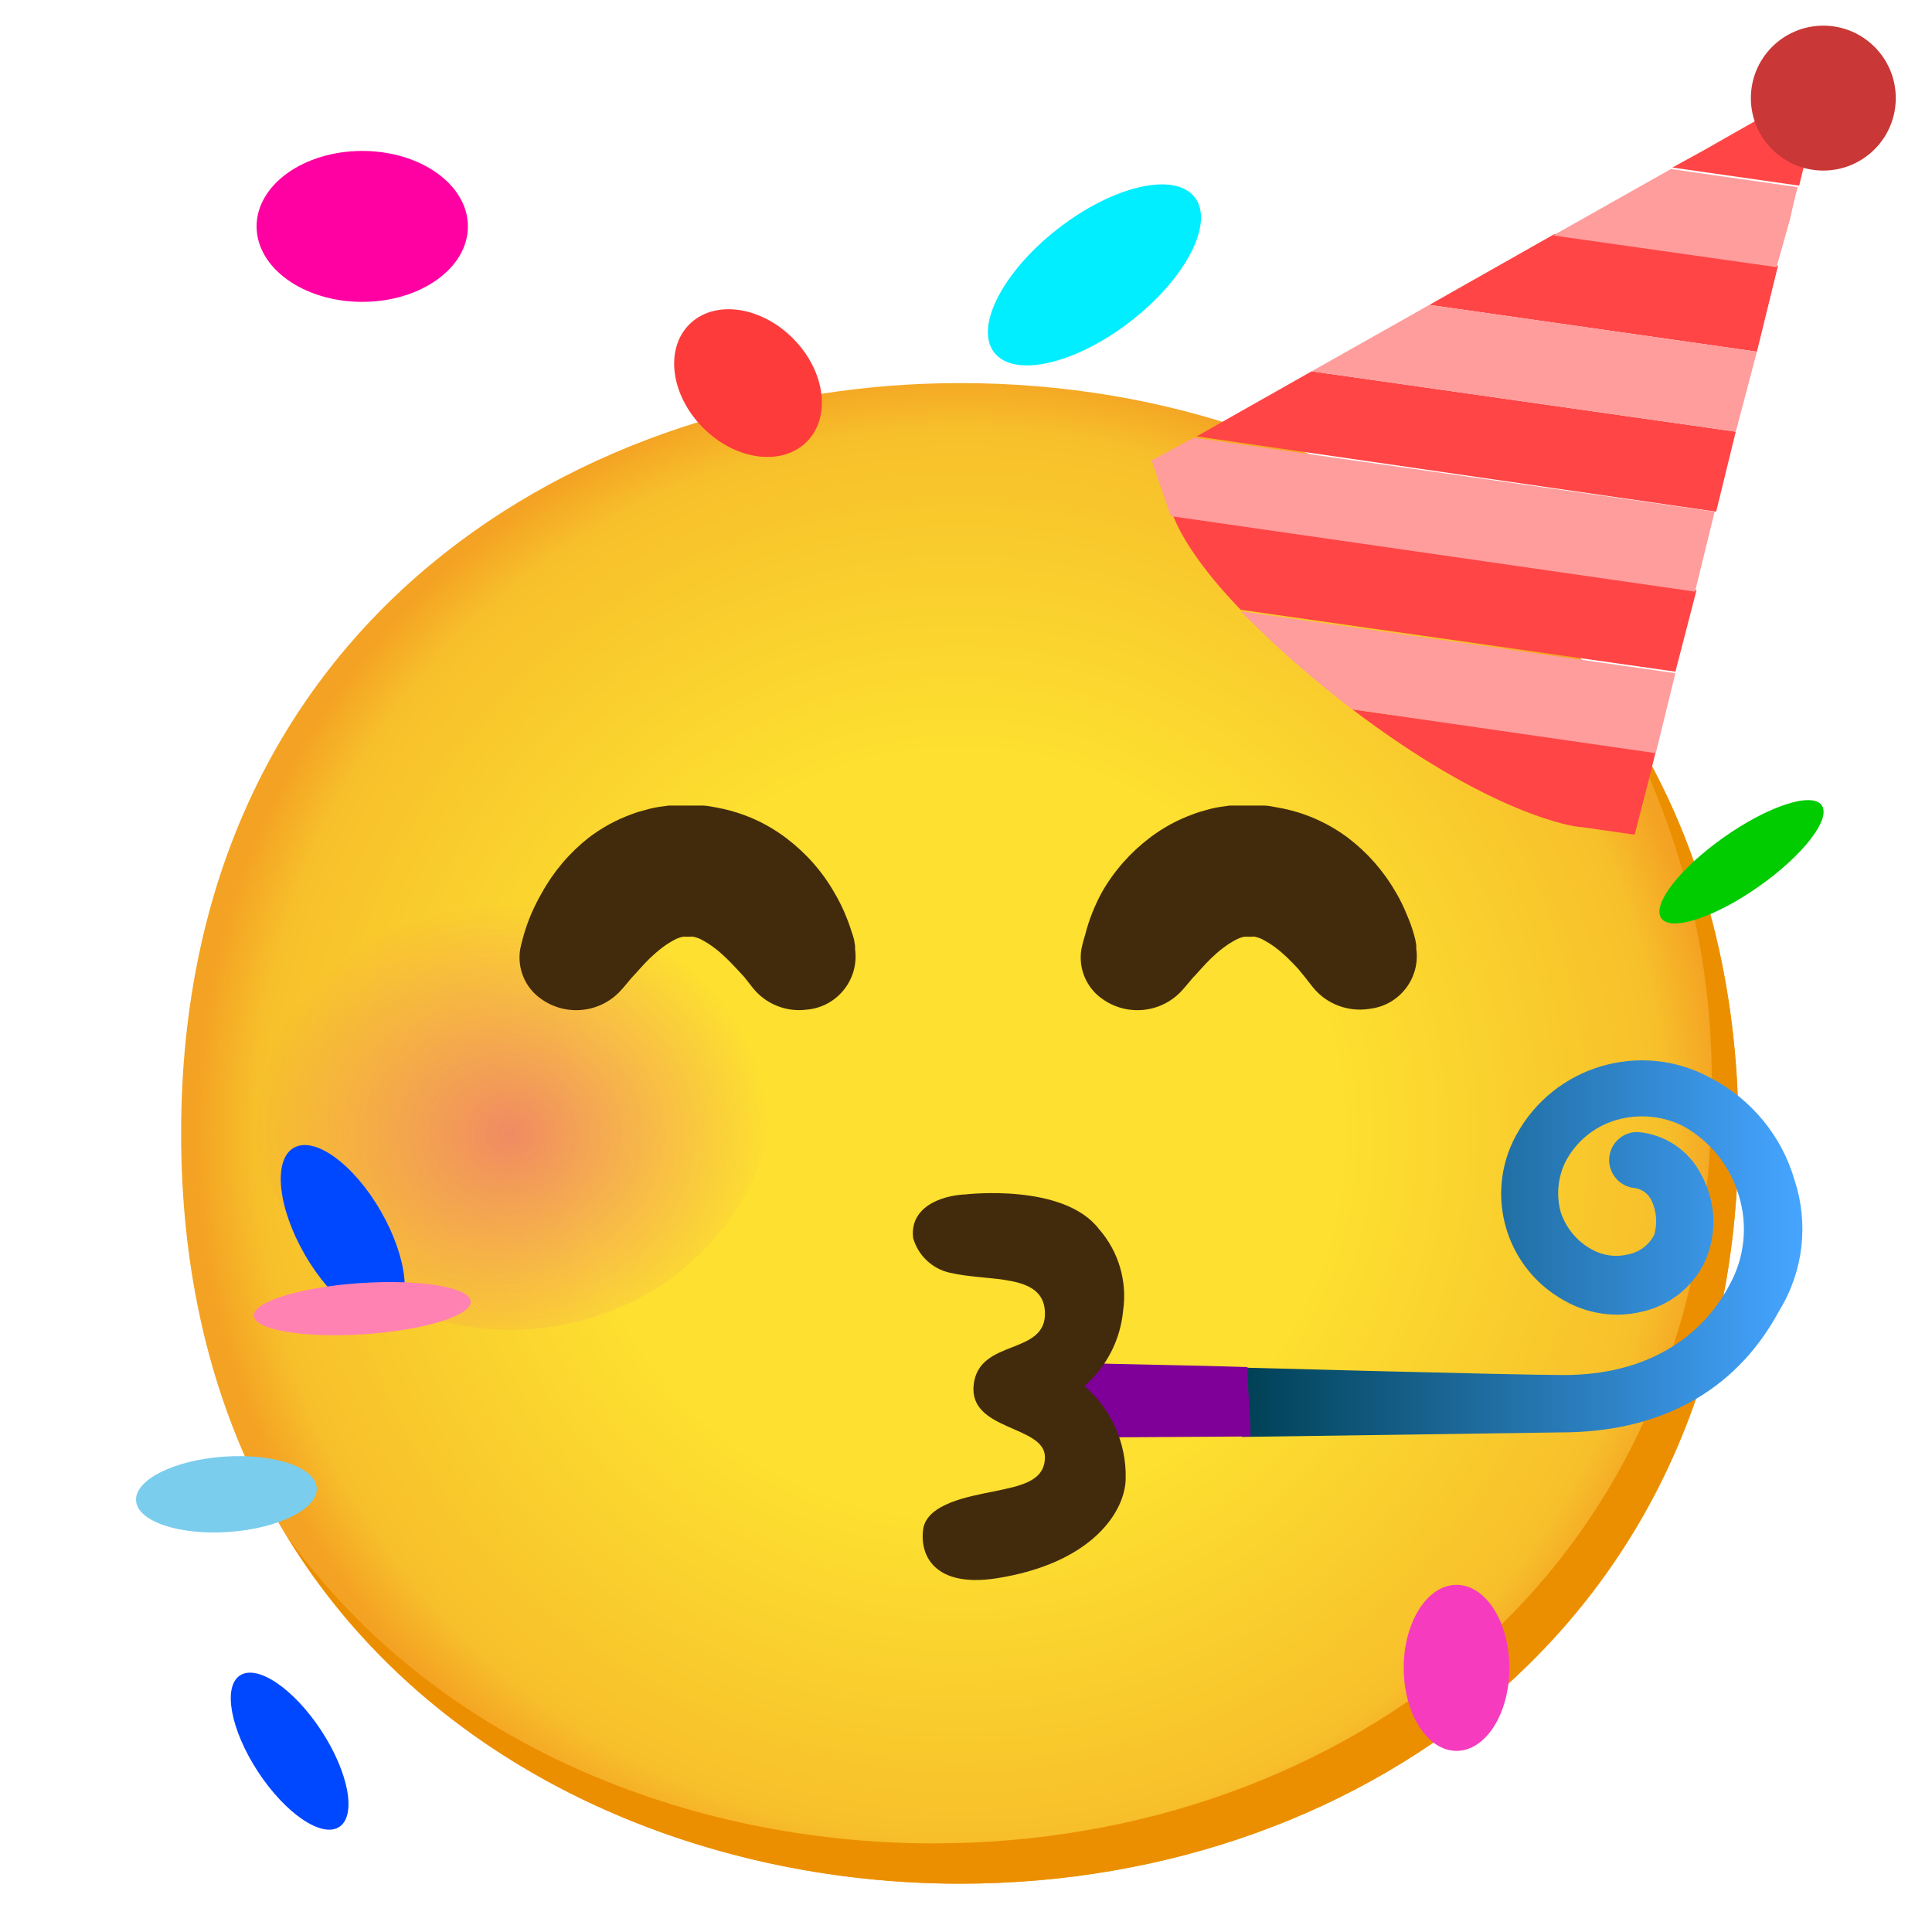
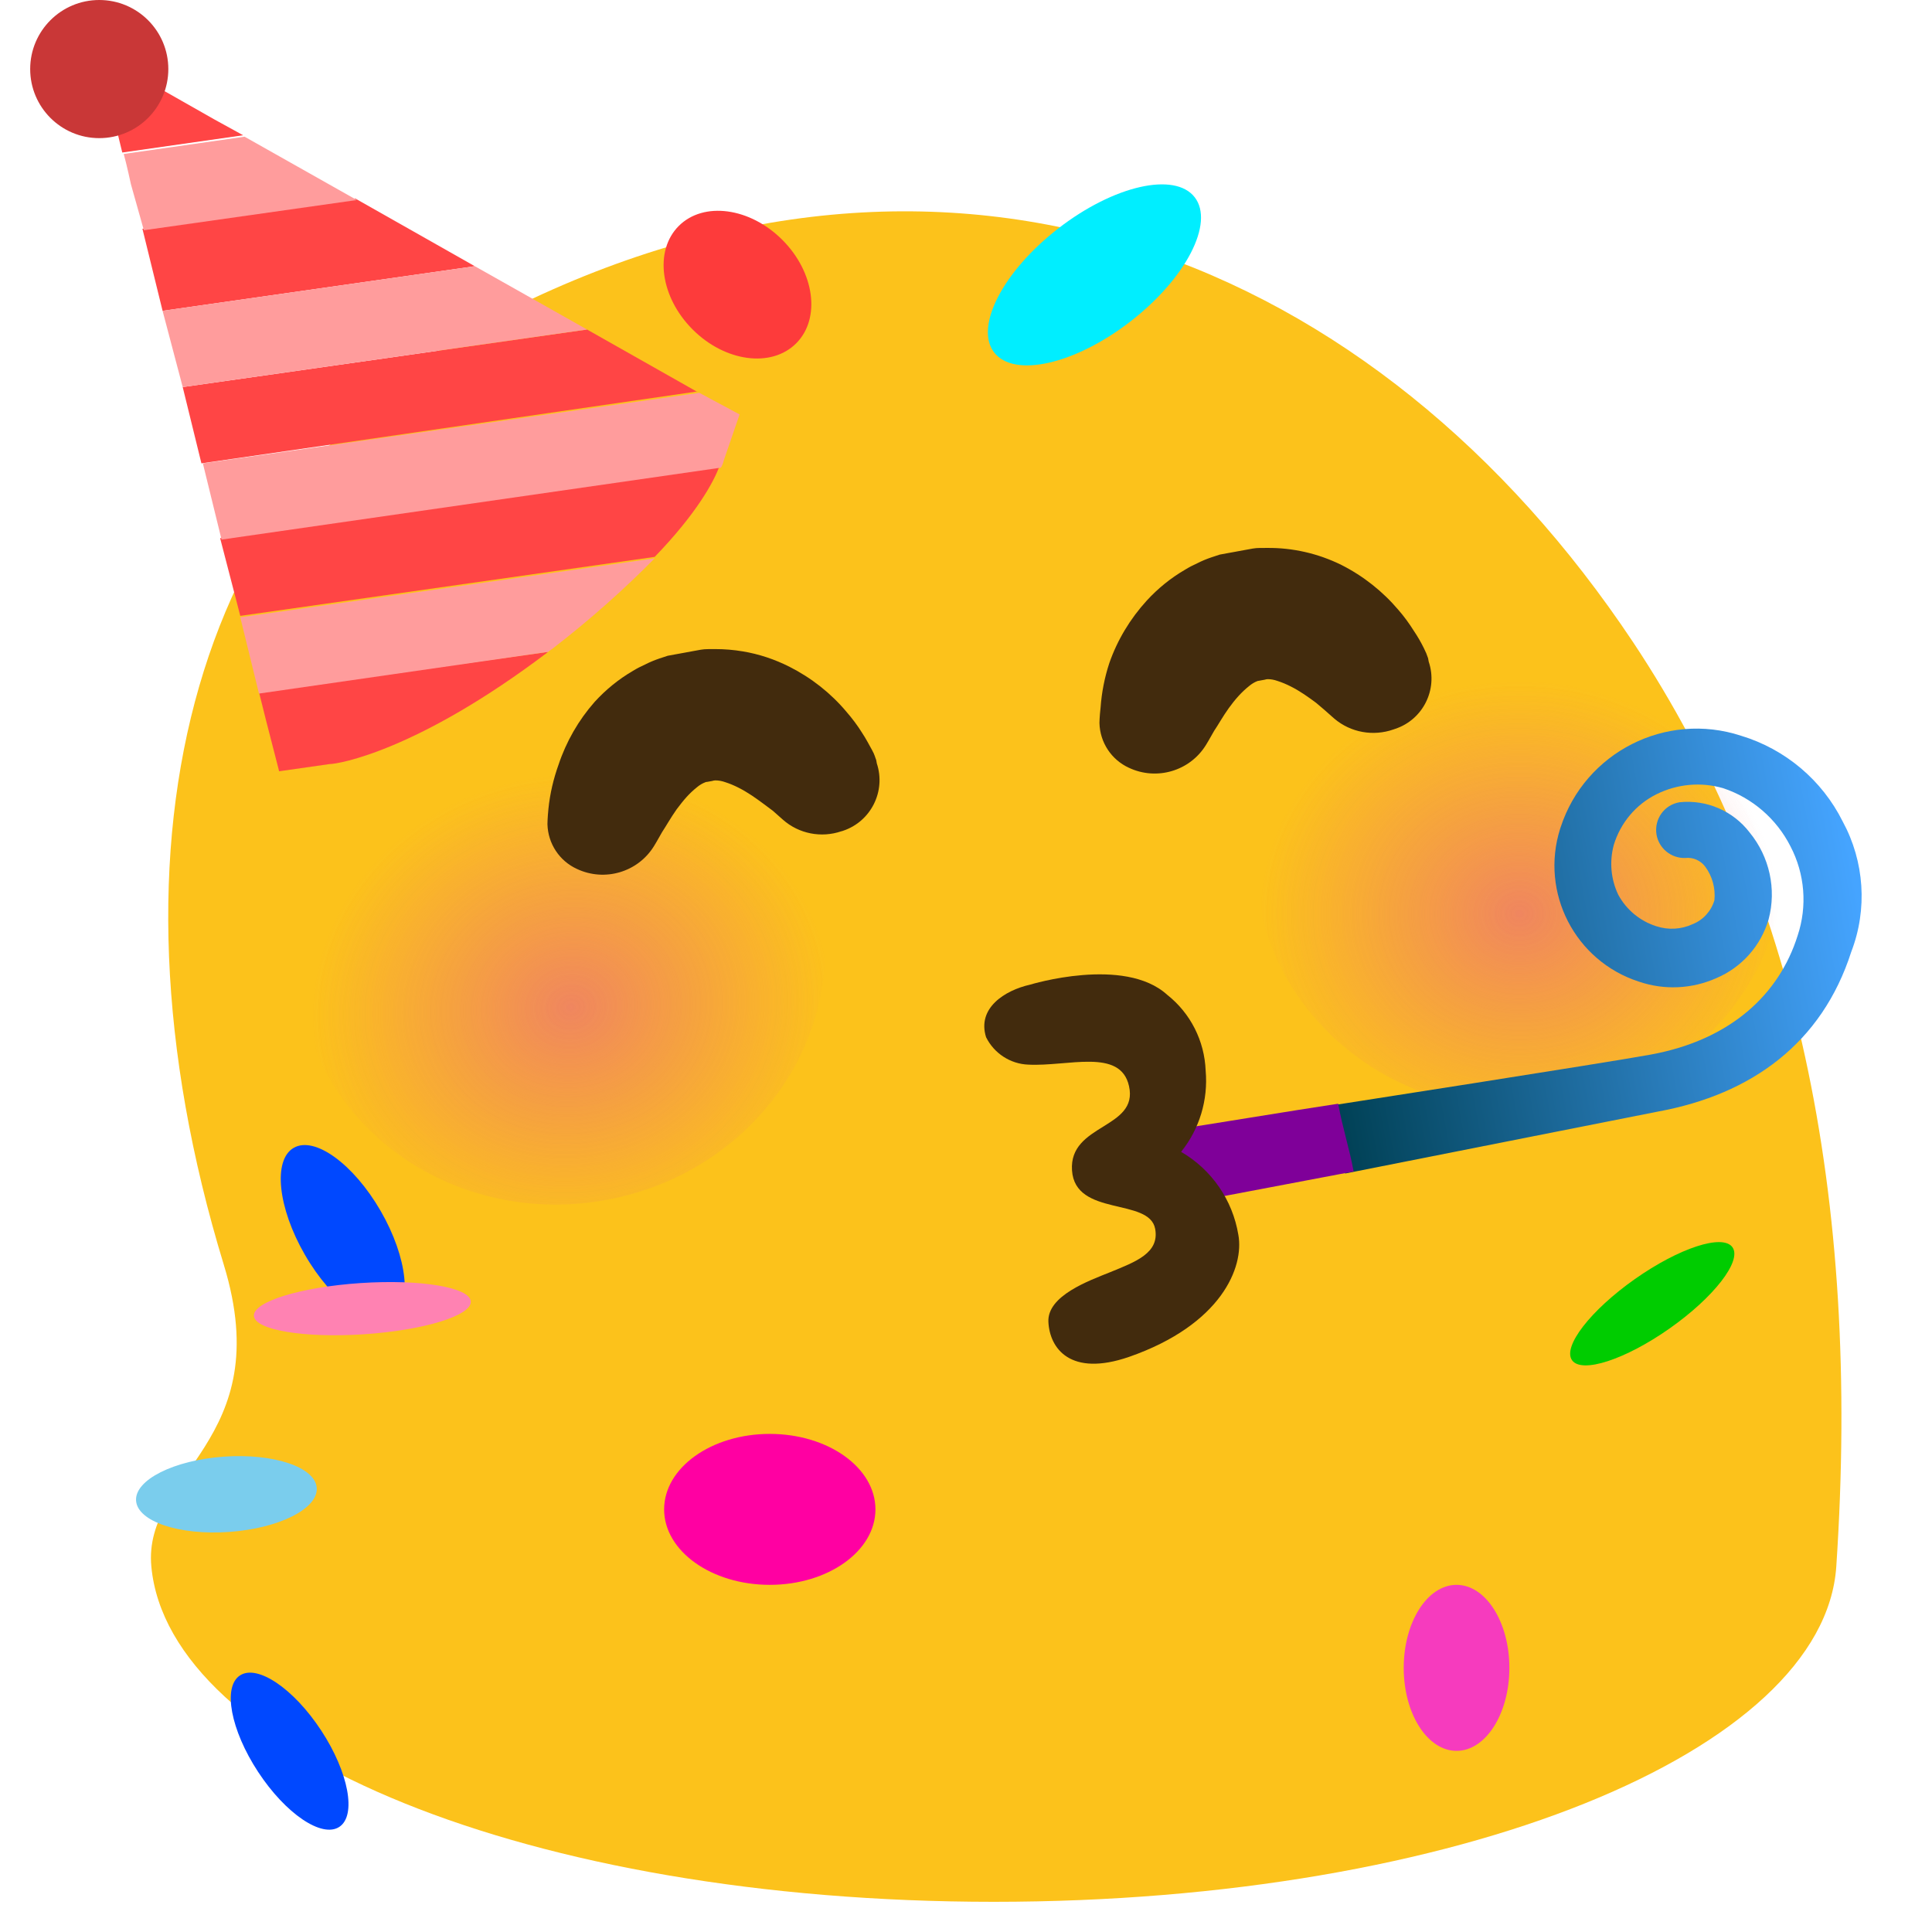
- <svg xmlns="http://www.w3.org/2000/svg" version="1.1" id="Layer_1" x="0px" y="0px" viewBox="0 0 128 128" style="enable-background:new 0 0 128 128;" xml:space="preserve">
-   <g id="gold">
-     <radialGradient id="face_1_" cx="63.59" cy="3189.09" r="50.659" gradientTransform="matrix(1 0 0 1 0 -3114)" gradientUnits="userSpaceOnUse">
-       <stop offset="0.5" style="stop-color:#FDE030" />
-       <stop offset="0.92" style="stop-color:#F7C02B" />
-       <stop offset="1" style="stop-color:#F4A223" />
+ <svg xmlns="http://www.w3.org/2000/svg" width="128" height="128" viewBox="0 0 128 128" fill="none">
+   <path d="M108.189 42.536C91.286 17.164 63.047 5.583 33.121 20.843C13.083 31.06 6.128 55.306 14.83 83.802C18.422 95.559 9.447 97.548 10.027 103.788C11.168 116.003 35.009 126 65.839 126C96.66 126 120.834 116.02 121.659 103.788C123.31 79.137 118.981 58.755 108.189 42.536Z" fill="#FCC21B" />
+   <path opacity="0.8" d="M40.162 79.501C49.669 77.759 56.044 69.081 54.401 60.117C52.758 51.154 43.72 45.3 34.213 47.042C24.707 48.784 18.332 57.463 19.974 66.426C21.617 75.39 30.655 81.244 40.162 79.501Z" fill="url(#paint0_radial_1698_11)" />
+   <path opacity="0.8" d="M100.668 73.511C110.333 73.511 118.168 66.124 118.168 57.011C118.168 47.898 110.333 40.511 100.668 40.511C91.003 40.511 83.168 47.898 83.168 57.011C83.168 66.124 91.003 73.511 100.668 73.511Z" fill="url(#paint1_radial_1698_11)" />
+   <path opacity="0.8" d="M99.573 68.614C109.079 66.872 115.454 58.193 113.812 49.23C112.169 40.266 103.131 34.412 93.624 36.154C84.117 37.897 77.742 46.575 79.385 55.539C81.028 64.502 90.066 70.356 99.573 68.614Z" fill="url(#paint2_radial_1698_11)" />
+   <path d="M51 105C54.866 105 58 102.761 58 100C58 97.239 54.866 95 51 95C47.134 95 44 97.239 44 100C44 102.761 47.134 105 51 105Z" fill="#FF00A2" />
+   <path d="M52.748 22.748C54.388 21.108 53.977 18.037 51.829 15.889C49.681 13.741 46.61 13.33 44.97 14.97C43.33 16.61 43.741 19.681 45.889 21.829C48.037 23.977 51.108 24.388 52.748 22.748Z" fill="#FD3B3B" />
+   <path d="M74.897 21.296C78.566 18.456 80.471 14.773 79.153 13.07C77.835 11.367 73.792 12.288 70.123 15.128C66.454 17.967 64.549 21.65 65.867 23.353C67.186 25.057 71.229 24.136 74.897 21.296Z" fill="#00EEFF" />
+   <path d="M25.958 87.306C27.345 86.505 27.014 83.336 25.22 80.227C23.424 77.118 20.845 75.247 19.458 76.048C18.071 76.849 18.402 80.018 20.197 83.127C21.992 86.236 24.571 88.107 25.958 87.306Z" fill="#0048FF" />
+   <path d="M96.5 116C98.433 116 100 113.538 100 110.5C100 107.462 98.433 105 96.5 105C94.567 105 93 107.462 93 110.5C93 113.538 94.567 116 96.5 116Z" fill="#F63BBE" />
+   <path d="M110.617 88.012C113.553 85.946 115.417 83.539 114.781 82.635C114.145 81.732 111.25 82.675 108.315 84.741C105.38 86.808 103.515 89.215 104.151 90.118C104.787 91.021 107.682 90.079 110.617 88.012Z" fill="#00CC00" />
+   <path d="M22.48 121.036C23.635 120.279 23.097 117.419 21.279 114.648C19.461 111.877 17.052 110.245 15.897 111.003C14.743 111.76 15.281 114.62 17.099 117.391C18.916 120.162 21.326 121.794 22.48 121.036Z" fill="#0048FF" />
+   <path d="M15.177 101.495C18.483 101.26 21.083 99.954 20.985 98.576C20.887 97.199 18.128 96.273 14.823 96.507C11.518 96.742 8.917 98.049 9.015 99.426C9.113 100.803 11.872 101.729 15.177 101.495Z" fill="#7ACDED" />
+   <path d="M24.119 88.398C28.086 88.134 31.252 87.161 31.19 86.224C31.128 85.287 27.861 84.742 23.893 85.006C19.925 85.27 16.759 86.243 16.822 87.18C16.884 88.117 20.151 88.662 24.119 88.398Z" fill="#FF82B2" />
+   <path d="M122.083 54.424C120.717 51.685 118.277 49.631 115.349 48.745C110.374 47.115 105.017 49.835 103.397 54.808C103.382 54.842 103.378 54.873 103.364 54.906C102.024 59.137 104.348 63.662 108.574 65.033C110.256 65.609 112.091 65.527 113.717 64.802C115.396 64.088 116.66 62.666 117.173 60.915C117.71 58.906 117.234 56.756 115.913 55.148C114.818 53.722 113.063 52.966 111.277 53.151C110.26 53.317 109.582 54.275 109.748 55.291C109.905 56.208 110.719 56.872 111.649 56.844C112.156 56.782 112.664 57.004 112.973 57.415C113.446 58.05 113.664 58.854 113.585 59.641C113.371 60.361 112.848 60.945 112.147 61.226C111.388 61.579 110.522 61.626 109.732 61.364C108.653 61.023 107.753 60.273 107.216 59.283C106.722 58.255 106.62 57.085 106.916 55.983C107.359 54.519 108.385 53.294 109.756 52.616C111.126 51.938 112.685 51.795 114.156 52.217C116.093 52.858 117.7 54.251 118.624 56.074C119.579 57.902 119.747 60.037 119.098 61.986C117.878 65.869 114.671 68.897 109.359 69.87C106.31 70.429 88.072 73.263 88.072 73.263L89.118 77.748L109.848 73.644C116.044 72.508 120.709 69.112 122.65 63.063C123.739 60.24 123.525 57.077 122.083 54.424Z" fill="url(#paint3_linear_1698_11)" />
+   <path d="M76.652 77.796C77.369 78.325 77.969 78.988 78.433 79.747L89.683 77.614C89.412 76.139 88.945 74.699 88.657 73.125C85.688 73.568 79.591 74.584 77.69 74.861C77.6 75.924 77.229 76.948 76.593 77.807L76.652 77.796Z" fill="#7F0099" />
+   <path d="M21.829 50.623L18.493 51.099L17.635 47.763L17.158 45.856L36.32 43.187C27.645 49.765 22.401 50.623 21.829 50.623Z" fill="#FF4545" />
+   <path d="M6.481 3.527L14.203 7.913L16.109 8.961L8.101 10.105C7.529 7.722 6.481 3.527 6.481 3.527Z" fill="#FF4545" />
+   <path d="M23.546 13.156L31.458 17.637L10.771 20.592L9.436 15.158L23.546 13.156Z" fill="#FF4545" />
+   <path d="M46.14 25.931H46.235L13.345 30.698L12.105 25.645L38.894 21.832L46.14 25.931Z" fill="#FF4545" />
+   <path d="M43.375 36.895L15.919 40.803L14.584 35.655L47.665 30.888C47.284 31.937 46.14 34.035 43.375 36.895Z" fill="#FF4545" />
+   <path d="M38.894 21.832L12.105 25.645L10.771 20.592L31.458 17.637L38.894 21.832Z" fill="#FF9C9C" />
+   <path d="M8.673 12.203C8.673 12.203 8.387 10.868 8.197 10.201L16.205 9.057L23.641 13.252L9.531 15.254L8.673 12.203Z" fill="#FF9C9C" />
+   <path d="M49 27.456L47.951 30.507C47.913 30.679 47.846 30.841 47.761 30.984L14.679 35.75L13.44 30.698L46.331 26.026L49 27.456Z" fill="#FF9C9C" />
+   <path d="M36.702 42.901C36.606 42.996 36.416 43.091 36.32 43.187L17.158 45.951L15.919 40.898L43.375 36.99C41.287 39.106 39.056 41.08 36.702 42.901Z" fill="#FF9C9C" />
+   <path d="M6.576 9.152C4.049 9.152 2 7.103 2 4.576C2 2.049 4.049 0 6.576 0C9.103 0 11.152 2.049 11.152 4.576C11.152 7.103 9.103 9.152 6.576 9.152Z" fill="#C93737" />
+   <path d="M78.251 76.313C79.468 74.799 80.05 72.873 79.878 70.932C79.802 68.963 78.876 67.13 77.331 65.909C74.487 63.319 68.25 65.235 68.25 65.235C66.551 65.617 64.724 66.796 65.33 68.718C65.862 69.79 66.936 70.488 68.123 70.534C70.751 70.673 74.232 69.415 74.799 71.954C75.443 74.805 70.82 74.432 71.023 77.536C71.226 80.641 76.149 79.322 76.533 81.417C76.827 83.02 75.234 83.597 73.57 84.278C72.141 84.855 69.373 85.84 69.459 87.583C69.544 89.326 70.902 91.243 74.803 89.897C80.938 87.757 82.433 83.934 82.044 81.81C81.662 79.501 80.276 77.488 78.251 76.313Z" fill="#422B0D" />
+   <path d="M51.872 54.308L51.691 54.148L51.205 53.718L50.604 53.269C50.368 53.089 50.089 52.896 49.809 52.703C49.52 52.513 49.223 52.333 48.91 52.177C48.63 52.035 48.343 51.915 48.041 51.818C47.834 51.744 47.613 51.703 47.389 51.703C47.319 51.706 47.26 51.717 47.193 51.739C47.193 51.739 47.193 51.739 47.114 51.754L47.291 51.721L46.779 51.815C46.652 51.839 46.779 51.815 46.779 51.815L46.848 51.802C46.848 51.802 46.927 51.788 46.848 51.802C46.807 51.8 46.778 51.805 46.74 51.822C46.531 51.901 46.339 52.018 46.172 52.16C45.923 52.358 45.698 52.572 45.487 52.804C45.267 53.048 45.045 53.333 44.832 53.616C44.437 54.176 44.108 54.765 43.868 55.124L43.499 55.771L43.328 56.057C42.262 57.787 40.063 58.434 38.227 57.571C37.063 57.042 36.303 55.89 36.27 54.605C36.27 54.605 36.271 54.219 36.336 53.577C36.438 52.582 36.666 51.605 37.003 50.669C37.514 49.131 38.331 47.711 39.4 46.498C40.137 45.692 40.986 44.998 41.932 44.448C42.188 44.289 42.467 44.147 42.739 44.026C43.046 43.868 43.358 43.74 43.683 43.629L44.239 43.446L44.711 43.359L45.223 43.266L45.951 43.132L46.423 43.046C46.728 42.99 47.057 43.011 47.371 43.004C47.991 43.002 48.6 43.053 49.208 43.155C50.288 43.334 51.328 43.682 52.303 44.174C53.748 44.906 55.042 45.919 56.083 47.162C56.457 47.592 56.806 48.056 57.108 48.54C57.374 48.938 57.597 49.375 57.778 49.698C57.959 50.02 57.98 50.19 58.05 50.349L58.091 50.576C58.705 52.425 57.7 54.429 55.85 55.043C55.812 55.06 55.773 55.067 55.744 55.073C54.414 55.53 52.928 55.243 51.872 54.308Z" fill="#422B0D" />
+   <path d="M88.404 47.613L88.222 47.453L87.737 47.024L87.195 46.564C86.959 46.383 86.679 46.191 86.4 45.998C86.111 45.807 85.814 45.627 85.5 45.471C85.22 45.33 84.934 45.209 84.631 45.112C84.425 45.038 84.204 44.997 83.99 44.996C83.919 44.999 83.86 45.01 83.793 45.032C83.793 45.032 83.734 45.043 83.715 45.046L83.862 45.019L83.351 45.113C83.213 45.138 83.351 45.113 83.351 45.113L83.419 45.1C83.419 45.1 83.498 45.086 83.419 45.1L83.311 45.12C83.112 45.197 82.92 45.314 82.753 45.456C82.504 45.654 82.279 45.868 82.067 46.1C81.83 46.358 81.616 46.631 81.413 46.912C81.008 47.474 80.688 48.061 80.439 48.422L80.07 49.069L79.899 49.355C78.833 51.085 76.634 51.732 74.798 50.869C73.634 50.34 72.874 49.188 72.841 47.903C72.841 47.903 72.842 47.517 72.917 46.873C72.988 45.873 73.182 44.882 73.496 43.93C74.029 42.399 74.879 40.993 75.971 39.796C76.708 38.99 77.567 38.294 78.513 37.744C78.769 37.586 79.038 37.445 79.31 37.324C79.617 37.166 79.929 37.038 80.254 36.927L80.81 36.744L81.282 36.657L81.794 36.564L82.522 36.43L82.994 36.344C83.309 36.286 83.628 36.309 83.942 36.302C85.657 36.283 87.345 36.675 88.876 37.431C90.322 38.163 91.606 39.178 92.657 40.419C93.03 40.848 93.37 41.315 93.672 41.798C93.923 42.169 94.146 42.555 94.342 42.956C94.452 43.17 94.543 43.387 94.614 43.608L94.655 43.834C95.277 45.672 94.281 47.675 92.442 48.286C92.404 48.303 92.365 48.311 92.317 48.329C90.98 48.798 89.487 48.533 88.404 47.613Z" fill="#422B0D" />
+   <defs>
+     <radialGradient id="paint0_radial_1698_11" cx="0" cy="0" r="1" gradientUnits="userSpaceOnUse" gradientTransform="translate(37.8219 66.7333) rotate(-10.3848) scale(19.0478 17.1041)">
+       <stop stop-color="#ED7770" />
+       <stop offset="0.9" stop-color="#ED7770" stop-opacity="0" />
    </radialGradient>
-     <path id="face" style="fill:url(#face_1_);" d="M63.6,124.8c-24.81,0-51.6-15.56-51.6-49.71s26.79-49.71,51.6-49.71   c13.78,0,26.5,4.53,35.93,12.8c10.22,9.08,15.65,21.88,15.65,36.91s-5.43,27.75-15.65,36.82C90.1,120.18,77.29,124.8,63.6,124.8z" />
-     <path style="fill:#EB8F00;" d="M106.19,45.54c4.88,8.1,7.38,17.42,7.21,26.88c0,15-5.43,27.75-15.65,36.82   c-9.43,8.27-22.23,12.89-35.93,12.89c-16.06,0-32.93-6.53-42.84-20.4c9.57,15.71,27.56,23.07,44.62,23.07   c13.69,0,26.5-4.62,35.93-12.89c10.22-9.08,15.65-21.79,15.65-36.82C115.18,63.76,112.09,53.69,106.19,45.54z" />
-   </g>
-   <g id="facial_expressions">
-     <g id="face-with-party-horn-and-party-hat">
-       <g id="blush">
-         <radialGradient id="SVGID_1_" cx="69.633" cy="-1087.726" r="19.436" gradientTransform="matrix(0.98 0 0 -0.88 -34.44 -882.08)" gradientUnits="userSpaceOnUse">
-           <stop offset="0" style="stop-color:#ED7770" />
-           <stop offset="0.9" style="stop-color:#ED7770;stop-opacity:0" />
-         </radialGradient>
-         <ellipse style="opacity:0.8;fill:url(#SVGID_1_);enable-background:new    ;" cx="33.8" cy="71.6" rx="17.5" ry="16.5" />
-         <radialGradient id="SVGID_2_" cx="126.52" cy="-1042.59" r="19.43" gradientTransform="matrix(1 0 0 -1 0 130)" gradientUnits="userSpaceOnUse">
-           <stop offset="0" style="stop-color:#ED7770" />
-           <stop offset="0.9" style="stop-color:#ED7770;stop-opacity:0" />
-         </radialGradient>
-         <ellipse style="opacity:0.8;fill:url(#SVGID_2_);enable-background:new    ;" cx="94.2" cy="71.6" rx="17.5" ry="16.5" />
-       </g>
-       <g id="prop">
-         <g id="confetti">
-           <ellipse style="fill:#FF00A2;" cx="24" cy="15" rx="7" ry="5" />
-           <ellipse transform="matrix(0.7071 -0.7071 0.7071 0.7071 -3.4319 42.4789)" style="fill:#FD3B3B;" cx="49.56" cy="25.38" rx="4.2" ry="5.5" />
-           <ellipse transform="matrix(0.7908 -0.6121 0.6121 0.7908 4.0229 48.1947)" style="fill:#00EEFF;" cx="72.51" cy="18.21" rx="8.4" ry="3.9" />
-           <ellipse transform="matrix(0.866 -0.5 0.5 0.866 -37.7988 22.297)" style="fill:#0048FF;" cx="22.71" cy="81.68" rx="2.9" ry="6.5" />
-           <ellipse style="fill:#F63BBE;" cx="96.5" cy="110.5" rx="3.5" ry="5.5" />
-           <ellipse transform="matrix(0.8177 -0.5756 0.5756 0.8177 -11.8342 76.8165)" style="fill:#00CC00;" cx="115.38" cy="57.1" rx="6.5" ry="2" />
-           <ellipse transform="matrix(0.8361 -0.5486 0.5486 0.8361 -60.5046 29.5428)" style="fill:#0048FF;" cx="19.19" cy="116.02" rx="2.5" ry="6" />
-           <ellipse transform="matrix(0.9975 -0.0708 0.0708 0.9975 -6.9716 1.3106)" style="fill:#7ACDED;" cx="15" cy="99" rx="6" ry="2.5" />
-           <ellipse transform="matrix(0.9978 -0.0664 0.0664 0.9978 -5.7082 1.7869)" style="fill:#FF82B2;" cx="24.01" cy="86.7" rx="7.2" ry="1.7" />
-           <linearGradient id="SVGID_3_" gradientUnits="userSpaceOnUse" x1="82.19" y1="-902.726" x2="119.38" y2="-902.726" gradientTransform="matrix(1 0 0 -1 0 -820)">
-             <stop offset="0" style="stop-color:#004054" />
-             <stop offset="0.99" style="stop-color:#45A4FF" />
-           </linearGradient>
-           <path style="fill:url(#SVGID_3_);" d="M118.9,78.2c-0.85-2.94-2.88-5.4-5.6-6.8c-4.6-2.5-10.36-0.79-12.85,3.81      c-0.02,0.03-0.03,0.06-0.05,0.09c-2.08,3.92-0.61,8.79,3.3,10.9c1.55,0.87,3.37,1.12,5.1,0.7c1.78-0.4,3.28-1.57,4.1-3.2      c0.89-1.88,0.81-4.08-0.2-5.9c-0.82-1.6-2.41-2.66-4.2-2.8c-1.03-0.02-1.87,0.8-1.89,1.83c-0.01,0.93,0.67,1.73,1.59,1.87      c0.51,0.03,0.97,0.34,1.2,0.8c0.35,0.71,0.42,1.54,0.2,2.3c-0.34,0.67-0.96,1.15-1.7,1.3c-0.81,0.21-1.67,0.1-2.4-0.3      c-1-0.53-1.75-1.43-2.1-2.5c-0.3-1.1-0.19-2.27,0.3-3.3c0.7-1.36,1.93-2.38,3.4-2.8c1.47-0.42,3.03-0.28,4.4,0.4      c1.79,0.98,3.12,2.64,3.7,4.6c0.61,1.97,0.39,4.1-0.6,5.9c-1.9,3.6-5.6,6-11,6c-3.1,0-21.55-0.5-21.55-0.5l0.22,4.6l21.13-0.3      c6.3,0,11.5-2.5,14.5-8.1C119.48,84.22,119.84,81.07,118.9,78.2z" />
-           <path style="fill:#7F0099;" d="M70,93c0.61,0.65,1.08,1.41,1.4,2.24l11.45-0.07c0-1.5-0.2-3-0.2-4.6c-3-0.1-9.18-0.2-11.1-0.27      c-0.28,1.03-0.83,1.97-1.61,2.7H70z" />
-           <path style="fill:#422B0D;" d="M63.52,81.18" />
-         </g>
-         <g id="hat">
-           <path style="fill:#FF4545;" d="M104.8,54.8l3.5,0.5l0.9-3.5l0.5-2L89.6,47C98.7,53.9,104.2,54.8,104.8,54.8z" />
-           <path style="fill:#FF4545;" d="M120.9,5.4l-8.1,4.6l-2,1.1l8.4,1.2C119.8,9.8,120.9,5.4,120.9,5.4z" />
-           <polygon style="fill:#FF4545;" points="103,15.5 94.7,20.2 116.4,23.3 117.8,17.6     " />
-           <polygon style="fill:#FF4545;" points="79.3,28.9 79.2,28.9 113.7,33.9 115,28.6 86.9,24.6     " />
-           <path style="fill:#FF4545;" d="M82.2,40.4l28.8,4.1l1.4-5.4l-34.7-5C78.1,35.2,79.3,37.4,82.2,40.4z" />
-           <polygon style="fill:#FF9C9C;" points="86.9,24.6 115,28.6 116.4,23.3 94.7,20.2     " />
-           <path style="fill:#FF9C9C;" d="M118.6,14.5c0,0,0.3-1.4,0.5-2.1l-8.4-1.2l-7.8,4.4l14.8,2.1L118.6,14.5z" />
-           <path style="fill:#FF9C9C;" d="M76.3,30.5l1.1,3.2c0.04,0.18,0.11,0.35,0.2,0.5l34.7,5l1.3-5.3L79.1,29L76.3,30.5z" />
-           <path style="fill:#FF9C9C;" d="M89.2,46.7c0.1,0.1,0.3,0.2,0.4,0.3l20.1,2.9l1.3-5.3l-28.8-4.1      C84.39,42.72,86.73,44.79,89.2,46.7z" />
-           <circle style="fill:#C93737;" cx="120.8" cy="6.5" r="4.8" />
-         </g>
-       </g>
-     </g>
-     <path style="fill:#422B0D;" d="M71.84,91.83c1.47-1.27,2.39-3.06,2.57-5c0.28-1.95-0.3-3.92-1.6-5.4c-2.33-3.06-8.81-2.3-8.81-2.3   c-1.74,0.07-3.75,0.9-3.5,2.9c0.33,1.15,1.26,2.03,2.42,2.29c2.56,0.61,6.21,0,6.31,2.6c0.12,2.92-4.36,1.72-4.72,4.81   s4.72,2.68,4.72,4.81c0,1.63-1.67,1.91-3.43,2.28c-1.51,0.31-4.41,0.78-4.64,2.51s0.76,3.86,4.84,3.24c6.42-1,8.58-4.49,8.58-6.65   C74.62,95.58,73.62,93.35,71.84,91.83z" />
-     <g id="smiling-eyes-grinning-face">
-       <g id="eyes">
-         <path style="fill:#422B0D;" d="M49.86,65.43l-0.15-0.19l-0.4-0.51l-0.51-0.55c-0.2-0.22-0.44-0.46-0.68-0.7     c-0.25-0.24-0.51-0.47-0.79-0.68c-0.25-0.19-0.51-0.36-0.79-0.51c-0.19-0.11-0.4-0.19-0.62-0.23c-0.07-0.01-0.13-0.01-0.2,0     c0,0,0,0-0.08,0h0.18H45.3c-0.13,0,0,0,0,0h0.07c0.08,0,0,0,0,0c-0.04-0.01-0.07-0.01-0.11,0c-0.22,0.04-0.43,0.12-0.62,0.23     c-0.28,0.15-0.54,0.32-0.79,0.51c-0.26,0.2-0.53,0.44-0.79,0.68c-0.49,0.48-0.92,1-1.22,1.31l-0.48,0.57l-0.22,0.25     c-1.36,1.51-3.64,1.75-5.29,0.57c-1.05-0.73-1.59-2-1.39-3.27c0,0,0.07-0.38,0.25-1c0.28-0.96,0.68-1.88,1.18-2.74     c0.78-1.42,1.84-2.67,3.11-3.67c0.87-0.66,1.83-1.19,2.86-1.56c0.28-0.11,0.58-0.2,0.87-0.27c0.33-0.1,0.66-0.17,1-0.22     l0.58-0.08h0.48h0.52h0.74h0.48c0.31,0,0.63,0.08,0.94,0.13c0.61,0.11,1.2,0.27,1.78,0.48c1.03,0.37,1.99,0.9,2.86,1.56     c1.29,0.98,2.38,2.21,3.18,3.62c0.29,0.49,0.55,1.01,0.76,1.54c0.19,0.44,0.33,0.91,0.45,1.26s0.11,0.52,0.15,0.69v0.23     c0.27,1.93-1.08,3.72-3.01,3.99c-0.04,0.01-0.08,0.01-0.11,0.01C52.14,67.09,50.73,66.54,49.86,65.43z" />
-         <path style="fill:#422B0D;" d="M87,65.43l-0.15-0.19l-0.4-0.51L86,64.18c-0.2-0.22-0.44-0.46-0.68-0.7     c-0.25-0.24-0.51-0.47-0.79-0.68c-0.25-0.19-0.51-0.36-0.79-0.51c-0.19-0.11-0.4-0.19-0.61-0.23c-0.07-0.01-0.13-0.01-0.2,0     c0,0-0.06,0-0.08,0H83h-0.52c-0.14,0,0,0,0,0h0.07c0.08,0,0,0,0,0h-0.11c-0.21,0.04-0.42,0.12-0.61,0.23     c-0.28,0.15-0.54,0.32-0.79,0.51c-0.28,0.21-0.54,0.44-0.79,0.68c-0.5,0.48-0.92,1-1.23,1.31l-0.48,0.57l-0.22,0.25     c-1.36,1.51-3.64,1.75-5.29,0.57c-1.05-0.73-1.59-2-1.39-3.27c0,0,0.07-0.38,0.26-1c0.25-0.97,0.62-1.91,1.1-2.79     c0.8-1.41,1.89-2.64,3.18-3.62c0.87-0.66,1.84-1.19,2.87-1.56c0.28-0.11,0.57-0.2,0.86-0.27c0.33-0.1,0.66-0.17,1-0.22l0.58-0.08     h0.48h0.52h0.74h0.48c0.32,0,0.63,0.08,0.94,0.13c1.69,0.29,3.28,0.98,4.65,2c1.29,0.98,2.37,2.21,3.18,3.62     c0.29,0.49,0.54,1.01,0.75,1.54c0.18,0.41,0.33,0.83,0.45,1.26c0.07,0.23,0.12,0.46,0.15,0.69v0.23     c0.28,1.92-1.06,3.71-2.98,3.98c-0.04,0.01-0.08,0.01-0.13,0.02C89.32,67.06,87.9,66.53,87,65.43z" />
-       </g>
-     </g>
-   </g>
+     <radialGradient id="paint1_radial_1698_11" cx="0" cy="0" r="1" gradientUnits="userSpaceOnUse" gradientTransform="translate(100.668 60.5303) scale(19.0478 17.1041)">
+       <stop stop-color="#ED7770" />
+       <stop offset="0.9" stop-color="#ED7770" stop-opacity="0" />
+     </radialGradient>
+     <radialGradient id="paint2_radial_1698_11" cx="0" cy="0" r="1" gradientUnits="userSpaceOnUse" gradientTransform="translate(326.851 1129.51) rotate(-10.3848) scale(19.43)">
+       <stop stop-color="#ED7770" />
+       <stop offset="0.9" stop-color="#ED7770" stop-opacity="0" />
+     </radialGradient>
+     <linearGradient id="paint3_linear_1698_11" x1="86.79" y1="65.492" x2="123.371" y2="58.788" gradientUnits="userSpaceOnUse">
+       <stop stop-color="#004054" />
+       <stop offset="0.99" stop-color="#45A4FF" />
+     </linearGradient>
+   </defs>
</svg>
